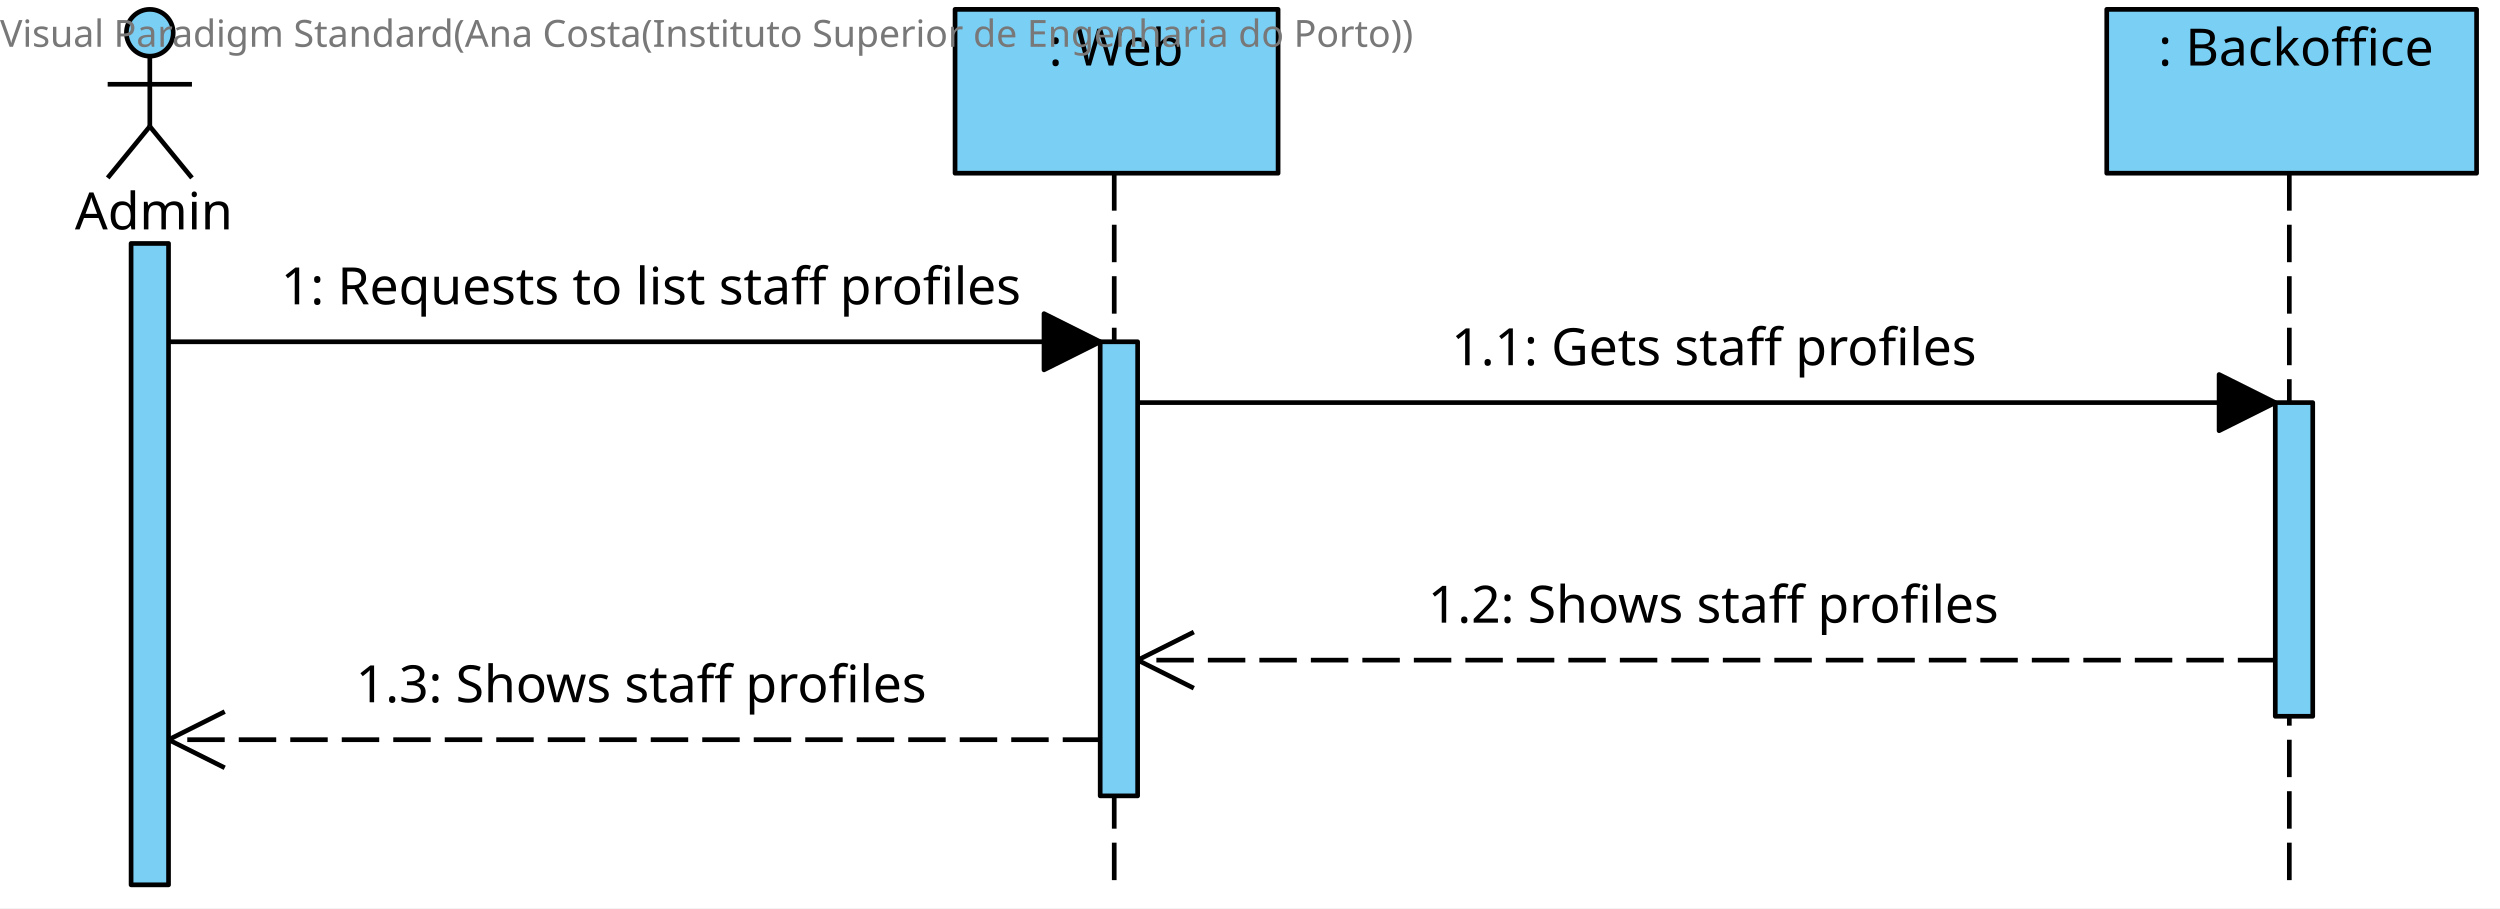
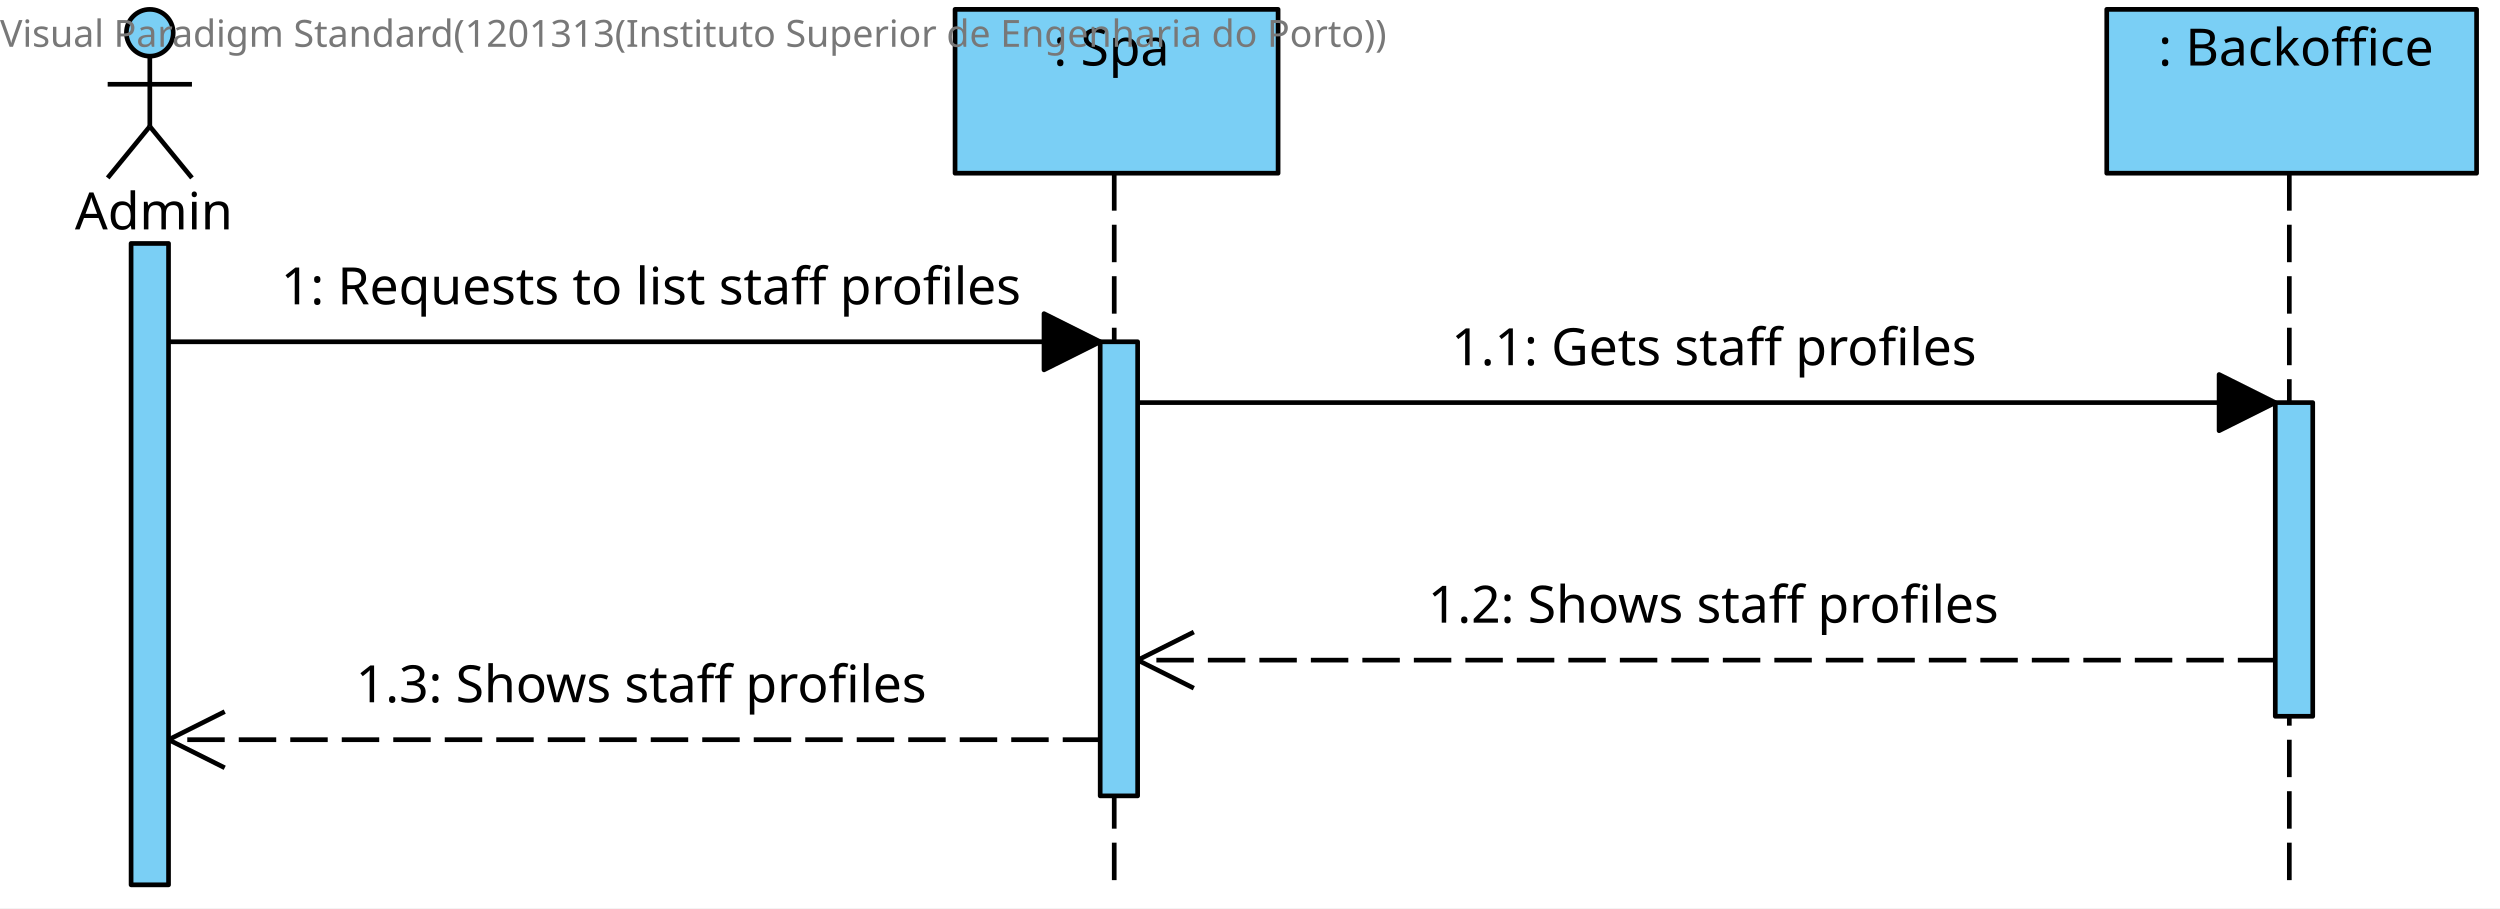
<svg xmlns="http://www.w3.org/2000/svg" fill-opacity="0" color-rendering="auto" color-interpolation="auto" text-rendering="auto" stroke="rgb(0,0,0)" stroke-linecap="square" width="534" stroke-miterlimit="10" shape-rendering="auto" stroke-opacity="0" fill="rgb(0,0,0)" stroke-dasharray="none" font-weight="normal" stroke-width="1" height="194" font-family="'Dialog'" font-style="normal" stroke-linejoin="miter" font-size="12px" stroke-dashoffset="0" image-rendering="auto">
  <defs id="genericDefs" />
  <g>
    <defs id="defs1">
      <clipPath clipPathUnits="userSpaceOnUse" id="clipPath1">
        <path d="M-7 -7 L71 -7 L71 199 L-7 199 L-7 -7 Z" />
      </clipPath>
      <clipPath clipPathUnits="userSpaceOnUse" id="clipPath2">
        <path d="M-7 -7 L81 -7 L81 199 L-7 199 L-7 -7 Z" />
      </clipPath>
      <clipPath clipPathUnits="userSpaceOnUse" id="clipPath3">
        <path d="M-7 -7 L91 -7 L91 199 L-7 199 L-7 -7 Z" />
      </clipPath>
      <clipPath clipPathUnits="userSpaceOnUse" id="clipPath4">
        <path d="M-7 -7 L19 -7 L19 108 L-7 108 L-7 -7 Z" />
      </clipPath>
      <clipPath clipPathUnits="userSpaceOnUse" id="clipPath5">
        <path d="M-7 -7 L19 -7 L19 78 L-7 78 L-7 -7 Z" />
      </clipPath>
      <clipPath clipPathUnits="userSpaceOnUse" id="clipPath6">
-         <path d="M-80 -15 L160 -15 L160 30 L-80 30 L-80 -15 Z" />
+         <path d="M-52 -15 L104 -15 L104 30 L-52 30 L-52 -15 Z" />
      </clipPath>
      <clipPath clipPathUnits="userSpaceOnUse" id="clipPath7">
        <path d="M-70 -15 L140 -15 L140 30 L-70 30 L-70 -15 Z" />
      </clipPath>
      <clipPath clipPathUnits="userSpaceOnUse" id="clipPath8">
-         <path d="M-52 -15 L104 -15 L104 30 L-52 30 L-52 -15 Z" />
+         <path d="M-80 -15 L160 -15 L160 30 L-80 30 L-80 -15 Z" />
      </clipPath>
      <clipPath clipPathUnits="userSpaceOnUse" id="clipPath9">
        <path d="M0 0 L303 0 L303 104 L0 104 L0 0 Z" />
      </clipPath>
      <clipPath clipPathUnits="userSpaceOnUse" id="clipPath10">
        <path d="M72 14 L72 29 L20 29 L20 14 ZM234 30 L234 45 L64 45 L64 30 ZM0 0 L0 104 L303 104 L303 0 Z" />
      </clipPath>
      <clipPath clipPathUnits="userSpaceOnUse" id="clipPath11">
        <path d="M217 30 L217 45 L80 45 L80 30 ZM0 0 L0 104 L303 104 L303 0 Z" />
      </clipPath>
      <clipPath clipPathUnits="userSpaceOnUse" id="clipPath12">
        <path d="M0 0 L347 0 L347 104 L0 104 L0 0 Z" />
      </clipPath>
      <clipPath clipPathUnits="userSpaceOnUse" id="clipPath13">
        <path d="M234 30 L234 45 L107 45 L107 30 ZM239 85 L239 100 L102 100 L102 85 ZM0 0 L0 17 L27 17 L27 32 L0 32 L0 102 L10 102 L10 104 L347 104 L347 0 Z" />
      </clipPath>
      <clipPath clipPathUnits="userSpaceOnUse" id="clipPath14">
        <path d="M239 30 L239 45 L102 45 L102 30 ZM0 0 L0 47 L10 47 L10 62 L0 62 L0 104 L347 104 L347 0 Z" />
      </clipPath>
      <clipPath clipPathUnits="userSpaceOnUse" id="clipPath15">
        <path d="M-137 -15 L274 -15 L274 30 L-137 30 L-137 -15 Z" />
      </clipPath>
      <clipPath clipPathUnits="userSpaceOnUse" id="clipPath16">
        <path d="M-127 -15 L254 -15 L254 30 L-127 30 L-127 -15 Z" />
      </clipPath>
      <clipPath clipPathUnits="userSpaceOnUse" id="clipPath17">
        <path d="M-170 -15 L340 -15 L340 30 L-170 30 L-170 -15 Z" />
      </clipPath>
    </defs>
    <g fill="white" text-rendering="geometricPrecision" fill-opacity="1" stroke-opacity="1" stroke="white">
      <rect x="0" width="534" height="194" y="0" stroke="none" />
    </g>
    <g font-size="11px" transform="translate(2,2)" fill-opacity="1" fill="rgb(122,207,245)" text-rendering="geometricPrecision" image-rendering="optimizeQuality" font-family="sans-serif" stroke="rgb(122,207,245)" stroke-opacity="1">
      <circle r="5" clip-path="url(#clipPath1)" cx="30" cy="5" stroke="none" />
      <rect x="26" width="8" height="137" y="50" clip-path="url(#clipPath1)" stroke="none" />
    </g>
    <g stroke-linecap="butt" font-size="11px" transform="translate(2,2)" fill-opacity="1" fill="black" text-rendering="geometricPrecision" image-rendering="optimizeQuality" font-family="sans-serif" stroke-linejoin="round" stroke="black" stroke-opacity="1" stroke-miterlimit="0">
      <circle fill="none" r="5" clip-path="url(#clipPath1)" cx="30" cy="5" />
      <rect fill="none" x="26" width="8" height="137" y="50" clip-path="url(#clipPath1)" />
      <line y2="25" fill="none" x1="30" clip-path="url(#clipPath1)" x2="30" y1="10" />
      <line y2="36" fill="none" x1="30" clip-path="url(#clipPath1)" x2="21" y1="25" />
      <line y2="36" fill="none" x1="30" clip-path="url(#clipPath1)" x2="39" y1="25" />
      <line y2="16" fill="none" x1="21" clip-path="url(#clipPath1)" x2="39" y1="16" />
    </g>
    <g font-size="11px" transform="translate(204,2)" fill-opacity="1" fill="rgb(122,207,245)" text-rendering="geometricPrecision" image-rendering="optimizeQuality" font-family="sans-serif" stroke="rgb(122,207,245)" stroke-opacity="1">
      <rect x="0" width="69" height="35" y="0" clip-path="url(#clipPath2)" stroke="none" />
    </g>
    <g stroke-linecap="butt" font-size="11px" transform="translate(204,2)" fill-opacity="1" fill="black" text-rendering="geometricPrecision" image-rendering="optimizeQuality" font-family="sans-serif" stroke-linejoin="round" stroke="black" stroke-opacity="1" stroke-miterlimit="0">
      <rect fill="none" x="0" width="69" height="35" y="0" clip-path="url(#clipPath2)" />
      <line clip-path="url(#clipPath2)" fill="none" x1="34" x2="34" y1="35" y2="188" stroke-linejoin="bevel" stroke-dasharray="8,3" />
    </g>
    <g font-size="11px" transform="translate(450,2)" fill-opacity="1" fill="rgb(122,207,245)" text-rendering="geometricPrecision" image-rendering="optimizeQuality" font-family="sans-serif" stroke="rgb(122,207,245)" stroke-opacity="1">
      <rect x="0" width="79" height="35" y="0" clip-path="url(#clipPath3)" stroke="none" />
    </g>
    <g stroke-linecap="butt" font-size="11px" transform="translate(450,2)" fill-opacity="1" fill="black" text-rendering="geometricPrecision" image-rendering="optimizeQuality" font-family="sans-serif" stroke-linejoin="round" stroke="black" stroke-opacity="1" stroke-miterlimit="0">
      <rect fill="none" x="0" width="79" height="35" y="0" clip-path="url(#clipPath3)" />
      <line clip-path="url(#clipPath3)" fill="none" x1="39" x2="39" y1="35" y2="188" stroke-linejoin="bevel" stroke-dasharray="8,3" />
    </g>
    <g font-size="11px" transform="translate(235,73)" fill-opacity="1" fill="rgb(122,207,245)" text-rendering="geometricPrecision" image-rendering="optimizeQuality" font-family="sans-serif" stroke="rgb(122,207,245)" stroke-opacity="1">
      <rect x="0" width="8" height="97" y="0" clip-path="url(#clipPath4)" stroke="none" />
    </g>
    <g stroke-linecap="butt" font-size="11px" transform="translate(235,73)" fill-opacity="1" fill="black" text-rendering="geometricPrecision" image-rendering="optimizeQuality" font-family="sans-serif" stroke-linejoin="round" stroke="black" stroke-opacity="1" stroke-miterlimit="0">
      <rect fill="none" x="0" width="8" height="97" y="0" clip-path="url(#clipPath4)" />
    </g>
    <g font-size="11px" transform="translate(486,86)" fill-opacity="1" fill="rgb(122,207,245)" text-rendering="geometricPrecision" image-rendering="optimizeQuality" font-family="sans-serif" stroke="rgb(122,207,245)" stroke-opacity="1">
      <rect x="0" width="8" height="67" y="0" clip-path="url(#clipPath5)" stroke="none" />
    </g>
    <g stroke-linecap="butt" font-size="11px" transform="translate(486,86)" fill-opacity="1" fill="black" text-rendering="geometricPrecision" image-rendering="optimizeQuality" font-family="sans-serif" stroke-linejoin="round" stroke="black" stroke-opacity="1" stroke-miterlimit="0">
      <rect fill="none" x="0" width="8" height="67" y="0" clip-path="url(#clipPath5)" />
    </g>
-     <g font-size="11px" transform="translate(450,2)" fill-opacity="1" fill="black" text-rendering="geometricPrecision" image-rendering="optimizeQuality" font-family="sans-serif" stroke="black" stroke-opacity="1">
-       <text x="11" xml:space="preserve" y="12" clip-path="url(#clipPath6)" stroke="none">: Backoffice</text>
+     <g font-size="11px" transform="translate(6,37)" fill-opacity="1" fill="black" text-rendering="geometricPrecision" image-rendering="optimizeQuality" font-family="sans-serif" stroke="black" stroke-opacity="1">
+       <text x="10" xml:space="preserve" y="12" clip-path="url(#clipPath6)" stroke="none">Admin</text>
    </g>
    <g font-size="11px" transform="translate(204,2)" fill-opacity="1" fill="black" text-rendering="geometricPrecision" image-rendering="optimizeQuality" font-family="sans-serif" stroke="black" stroke-opacity="1">
-       <text x="20" xml:space="preserve" y="12" clip-path="url(#clipPath7)" stroke="none">: Web</text>
+       <text x="21" xml:space="preserve" y="12" clip-path="url(#clipPath7)" stroke="none">: Spa</text>
    </g>
-     <g font-size="11px" transform="translate(6,37)" fill-opacity="1" fill="black" text-rendering="geometricPrecision" image-rendering="optimizeQuality" font-family="sans-serif" stroke="black" stroke-opacity="1">
-       <text x="10" xml:space="preserve" y="12" clip-path="url(#clipPath8)" stroke="none">Admin</text>
+     <g font-size="11px" transform="translate(450,2)" fill-opacity="1" fill="black" text-rendering="geometricPrecision" image-rendering="optimizeQuality" font-family="sans-serif" stroke="black" stroke-opacity="1">
+       <text x="11" xml:space="preserve" y="12" clip-path="url(#clipPath8)" stroke="none">: Backoffice</text>
    </g>
    <g stroke-linecap="butt" font-size="11px" transform="translate(-14,23)" fill-opacity="1" fill="black" text-rendering="geometricPrecision" image-rendering="optimizeQuality" font-family="sans-serif" stroke-linejoin="round" stroke="black" stroke-opacity="1">
      <line y2="50" fill="none" x1="50" clip-path="url(#clipPath10)" x2="249" y1="50" />
      <polygon points=" 249 50 237 44 237 56" clip-path="url(#clipPath10)" stroke="none" />
      <polygon fill="none" points=" 249 50 237 44 237 56" clip-path="url(#clipPath10)" />
    </g>
    <g fill-opacity="1" text-rendering="geometricPrecision" stroke="black" stroke-linecap="butt" transform="translate(-14,108)" stroke-miterlimit="0" stroke-opacity="1" fill="black" stroke-dasharray="8,3" font-family="sans-serif" stroke-linejoin="round" font-size="11px" image-rendering="optimizeQuality">
      <line y2="50" fill="none" x1="249" clip-path="url(#clipPath11)" x2="50" y1="50" />
      <line clip-path="url(#clipPath11)" fill="none" x1="50" x2="62" y1="50" y2="56" stroke-dasharray="none" stroke-miterlimit="10" />
      <line clip-path="url(#clipPath11)" fill="none" x1="50" x2="62" y1="50" y2="44" stroke-dasharray="none" stroke-miterlimit="10" />
    </g>
    <g stroke-linecap="butt" font-size="11px" transform="translate(193,36)" fill-opacity="1" fill="black" text-rendering="geometricPrecision" image-rendering="optimizeQuality" font-family="sans-serif" stroke-linejoin="round" stroke="black" stroke-opacity="1">
      <line y2="50" fill="none" x1="50" clip-path="url(#clipPath13)" x2="293" y1="50" />
      <polygon points=" 293 50 281 44 281 56" clip-path="url(#clipPath13)" stroke="none" />
      <polygon fill="none" points=" 293 50 281 44 281 56" clip-path="url(#clipPath13)" />
    </g>
    <g fill-opacity="1" text-rendering="geometricPrecision" stroke="black" stroke-linecap="butt" transform="translate(193,91)" stroke-miterlimit="0" stroke-opacity="1" fill="black" stroke-dasharray="8,3" font-family="sans-serif" stroke-linejoin="round" font-size="11px" image-rendering="optimizeQuality">
      <line y2="50" fill="none" x1="293" clip-path="url(#clipPath14)" x2="50" y1="50" />
      <line clip-path="url(#clipPath14)" fill="none" x1="50" x2="62" y1="50" y2="56" stroke-dasharray="none" stroke-miterlimit="10" />
      <line clip-path="url(#clipPath14)" fill="none" x1="50" x2="62" y1="50" y2="44" stroke-dasharray="none" stroke-miterlimit="10" />
    </g>
    <g font-size="11px" transform="translate(295,121)" fill-opacity="1" fill="white" text-rendering="geometricPrecision" image-rendering="optimizeQuality" font-family="sans-serif" stroke="white" stroke-opacity="1">
      <rect x="0" width="137" height="15" y="0" clip-path="url(#clipPath15)" stroke="none" />
      <text fill="black" x="10" xml:space="preserve" y="12" clip-path="url(#clipPath15)" stroke="none">1.2: Shows staff profiles</text>
    </g>
    <g font-size="11px" transform="translate(300,66)" fill-opacity="1" fill="white" text-rendering="geometricPrecision" image-rendering="optimizeQuality" font-family="sans-serif" stroke="white" stroke-opacity="1">
      <rect x="0" width="127" height="15" y="0" clip-path="url(#clipPath16)" stroke="none" />
      <text fill="black" x="10" xml:space="preserve" y="12" clip-path="url(#clipPath16)" stroke="none">1.1: Gets staff profiles</text>
    </g>
    <g font-size="11px" transform="translate(66,138)" fill-opacity="1" fill="white" text-rendering="geometricPrecision" image-rendering="optimizeQuality" font-family="sans-serif" stroke="white" stroke-opacity="1">
      <rect x="0" width="137" height="15" y="0" clip-path="url(#clipPath15)" stroke="none" />
      <text fill="black" x="10" xml:space="preserve" y="12" clip-path="url(#clipPath15)" stroke="none">1.3: Shows staff profiles</text>
    </g>
    <g font-size="11px" transform="translate(50,53)" fill-opacity="1" fill="white" text-rendering="geometricPrecision" image-rendering="optimizeQuality" font-family="sans-serif" stroke="white" stroke-opacity="1">
      <rect x="0" width="170" height="15" y="0" clip-path="url(#clipPath17)" stroke="none" />
      <text fill="black" x="10" xml:space="preserve" y="12" clip-path="url(#clipPath17)" stroke="none">1: Requests to list staff profiles</text>
    </g>
    <g font-size="8px" fill-opacity="1" fill="rgb(120,120,120)" text-rendering="geometricPrecision" image-rendering="optimizeQuality" stroke="rgb(120,120,120)" stroke-opacity="1">
-       <text x="0" xml:space="preserve" y="10" stroke="none">Visual Paradigm Standard(Ana Costa(Instituto Superior de Engenharia do Porto))</text>
+       <text x="0" xml:space="preserve" y="10" stroke="none">Visual Paradigm Standard(1201313(Instituto Superior de Engenharia do Porto))</text>
    </g>
  </g>
</svg>
